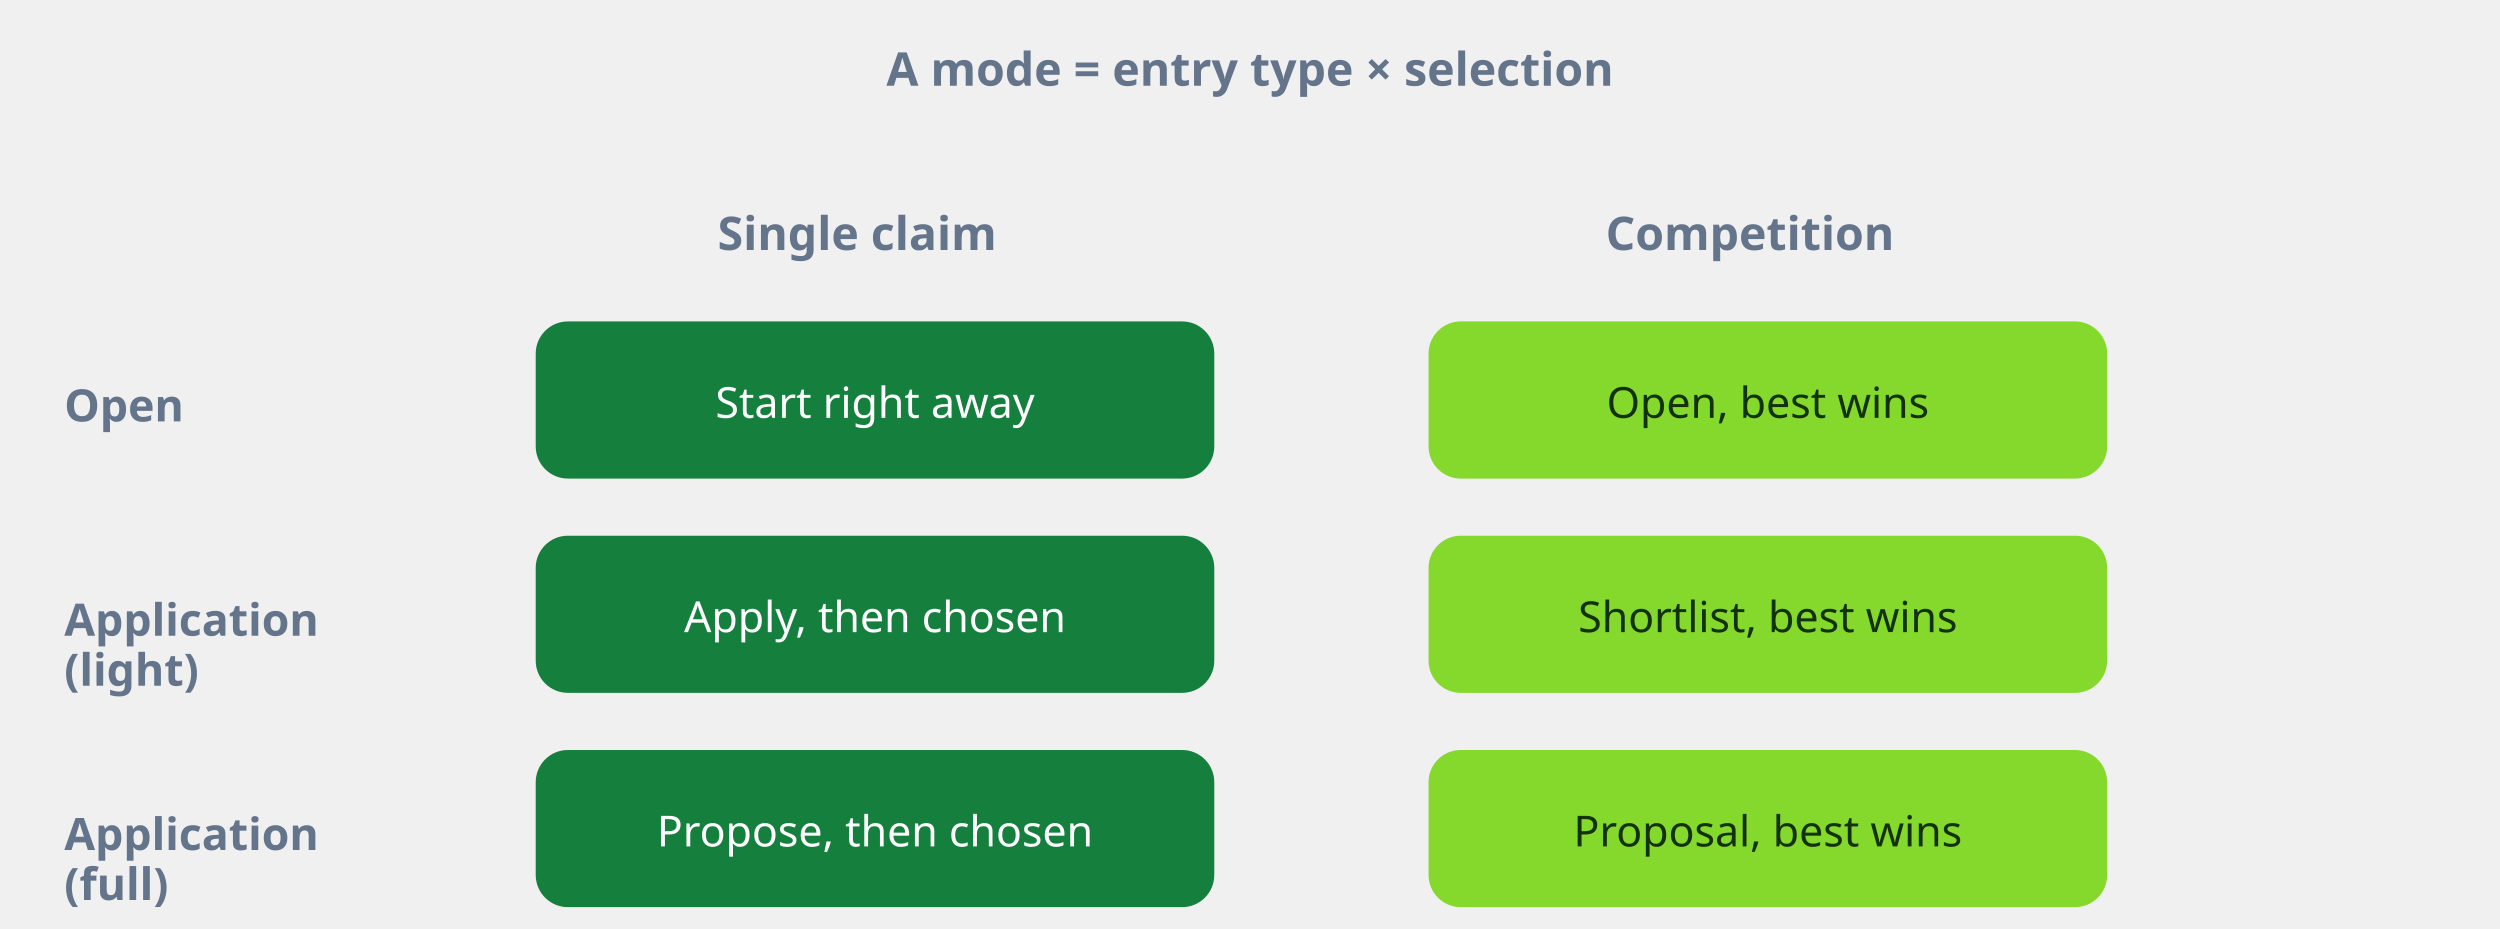
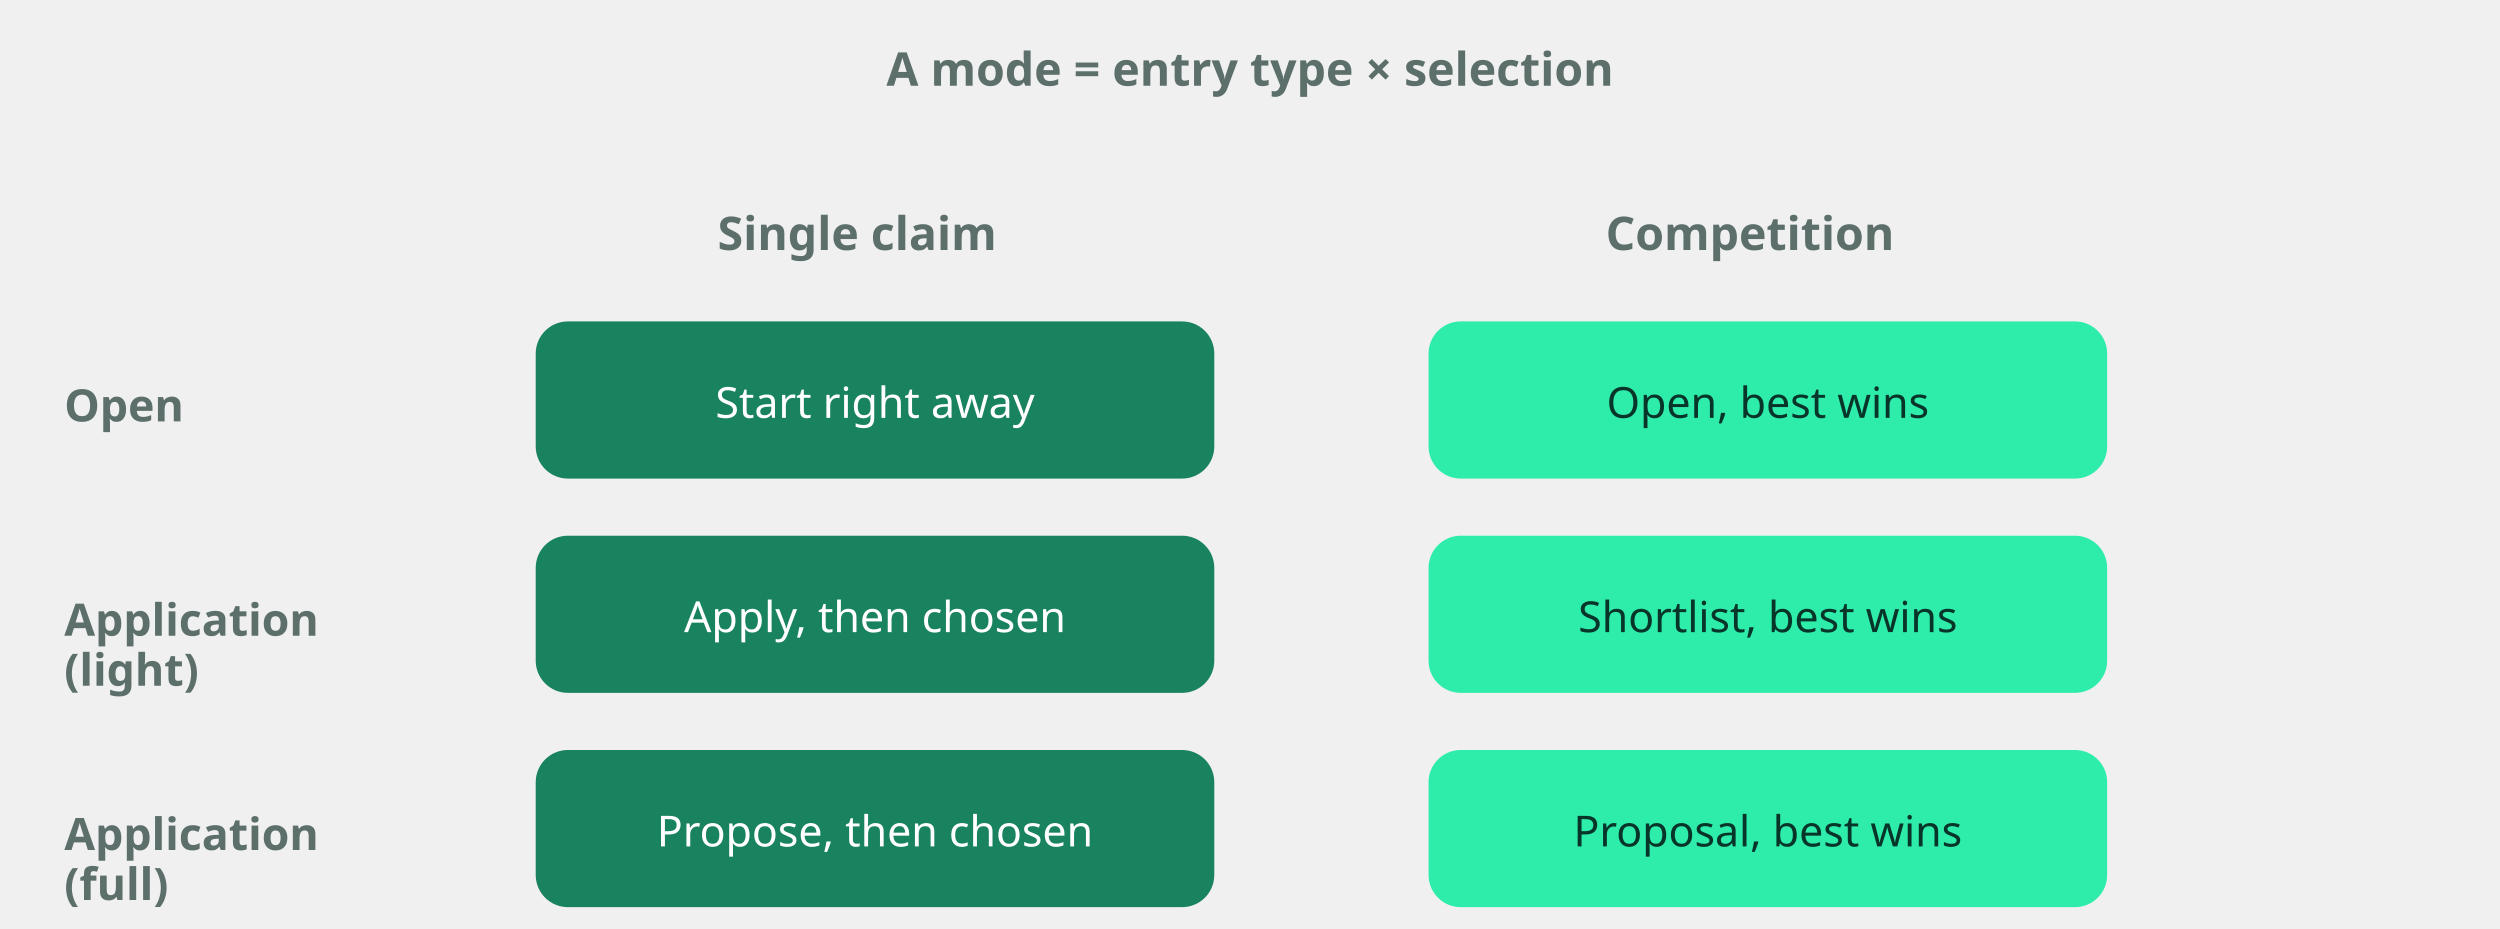
<svg xmlns="http://www.w3.org/2000/svg" viewBox="0 0 700 260" font-family="ui-sans-serif,system-ui,sans-serif" role="img" aria-label="Bounty mode matrix: entry type by selection type">
-   <text x="350" y="24" fill="#64748b" font-size="13" font-weight="600" text-anchor="middle">A mode = entry type  ×  selection</text>
-   <text x="240" y="70" fill="#64748b" font-size="13" font-weight="700" text-anchor="middle">Single claim</text>
-   <text x="490" y="70" fill="#64748b" font-size="13" font-weight="700" text-anchor="middle">Competition</text>
-   <text x="18" y="118" fill="#64748b" font-size="12.5" font-weight="700" text-anchor="start">Open</text>
-   <text x="18" y="178" fill="#64748b" font-size="12.5" font-weight="700" text-anchor="start">Application</text>
-   <text x="18" y="192" fill="#64748b" font-size="12.5" font-weight="700" text-anchor="start">(light)</text>
-   <text x="18" y="238" fill="#64748b" font-size="12.5" font-weight="700" text-anchor="start">Application</text>
-   <text x="18" y="252" fill="#64748b" font-size="12.5" font-weight="700" text-anchor="start">(full)</text>
-   <g fill="#15803D">
+   <text x="350" y="24" fill="#5c6f6b" font-size="13" font-weight="600" text-anchor="middle">A mode = entry type  ×  selection</text>
+   <text x="240" y="70" fill="#5c6f6b" font-size="13" font-weight="700" text-anchor="middle">Single claim</text>
+   <text x="490" y="70" fill="#5c6f6b" font-size="13" font-weight="700" text-anchor="middle">Competition</text>
+   <text x="18" y="118" fill="#5c6f6b" font-size="12.5" font-weight="700" text-anchor="start">Open</text>
+   <text x="18" y="178" fill="#5c6f6b" font-size="12.5" font-weight="700" text-anchor="start">Application</text>
+   <text x="18" y="192" fill="#5c6f6b" font-size="12.5" font-weight="700" text-anchor="start">(light)</text>
+   <text x="18" y="238" fill="#5c6f6b" font-size="12.5" font-weight="700" text-anchor="start">Application</text>
+   <text x="18" y="252" fill="#5c6f6b" font-size="12.5" font-weight="700" text-anchor="start">(full)</text>
+   <g fill="#19825e">
    <rect x="150" y="90" width="190" height="44" rx="9" />
    <rect x="150" y="150" width="190" height="44" rx="9" />
    <rect x="150" y="210" width="190" height="44" rx="9" />
  </g>
-   <g fill="#85d82c">
+   <g fill="#2eedaa">
    <rect x="400" y="90" width="190" height="44" rx="9" />
    <rect x="400" y="150" width="190" height="44" rx="9" />
    <rect x="400" y="210" width="190" height="44" rx="9" />
  </g>
  <g font-size="12" text-anchor="middle">
    <text x="245" y="117" fill="#fff">Start right away</text>
    <text x="245" y="177" fill="#fff">Apply, then chosen</text>
    <text x="245" y="237" fill="#fff">Propose, then chosen</text>
-     <text x="495" y="117" fill="#14320a">Open, best wins</text>
-     <text x="495" y="177" fill="#14320a">Shortlist, best wins</text>
-     <text x="495" y="237" fill="#14320a">Proposal, best wins</text>
+     <text x="495" y="117" fill="#08352a">Open, best wins</text>
+     <text x="495" y="177" fill="#08352a">Shortlist, best wins</text>
+     <text x="495" y="237" fill="#08352a">Proposal, best wins</text>
  </g>
</svg>
